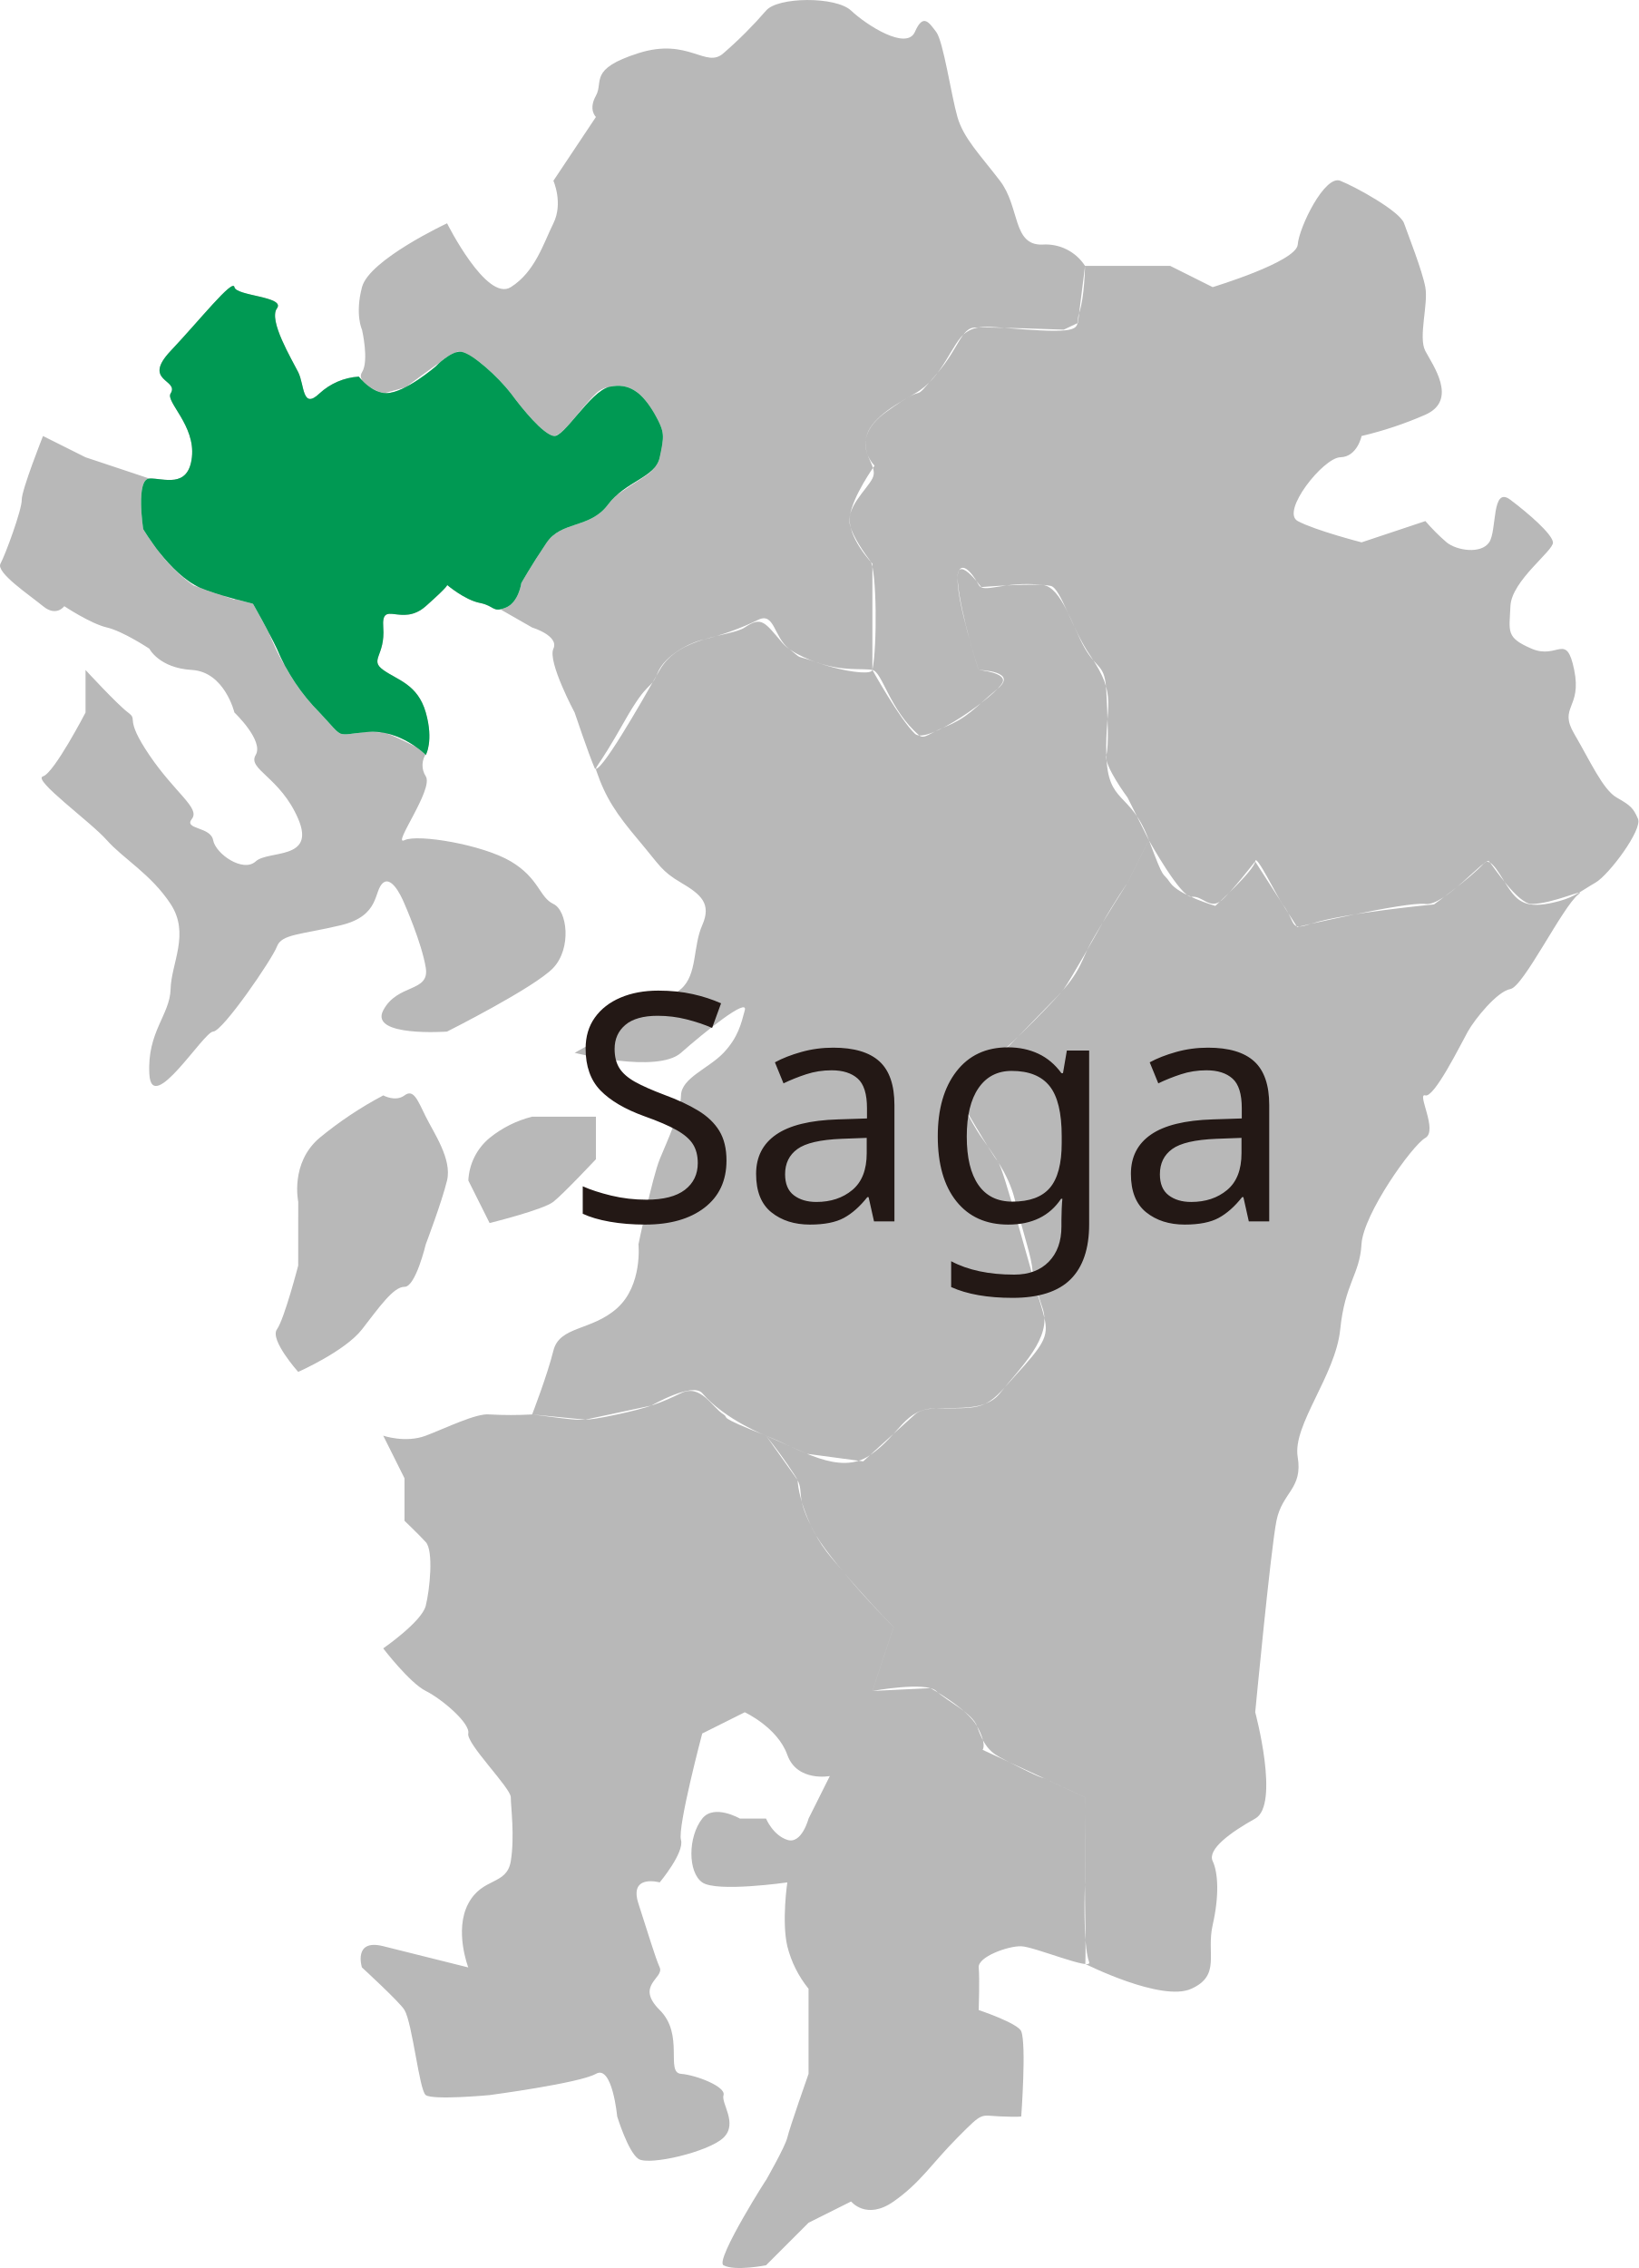
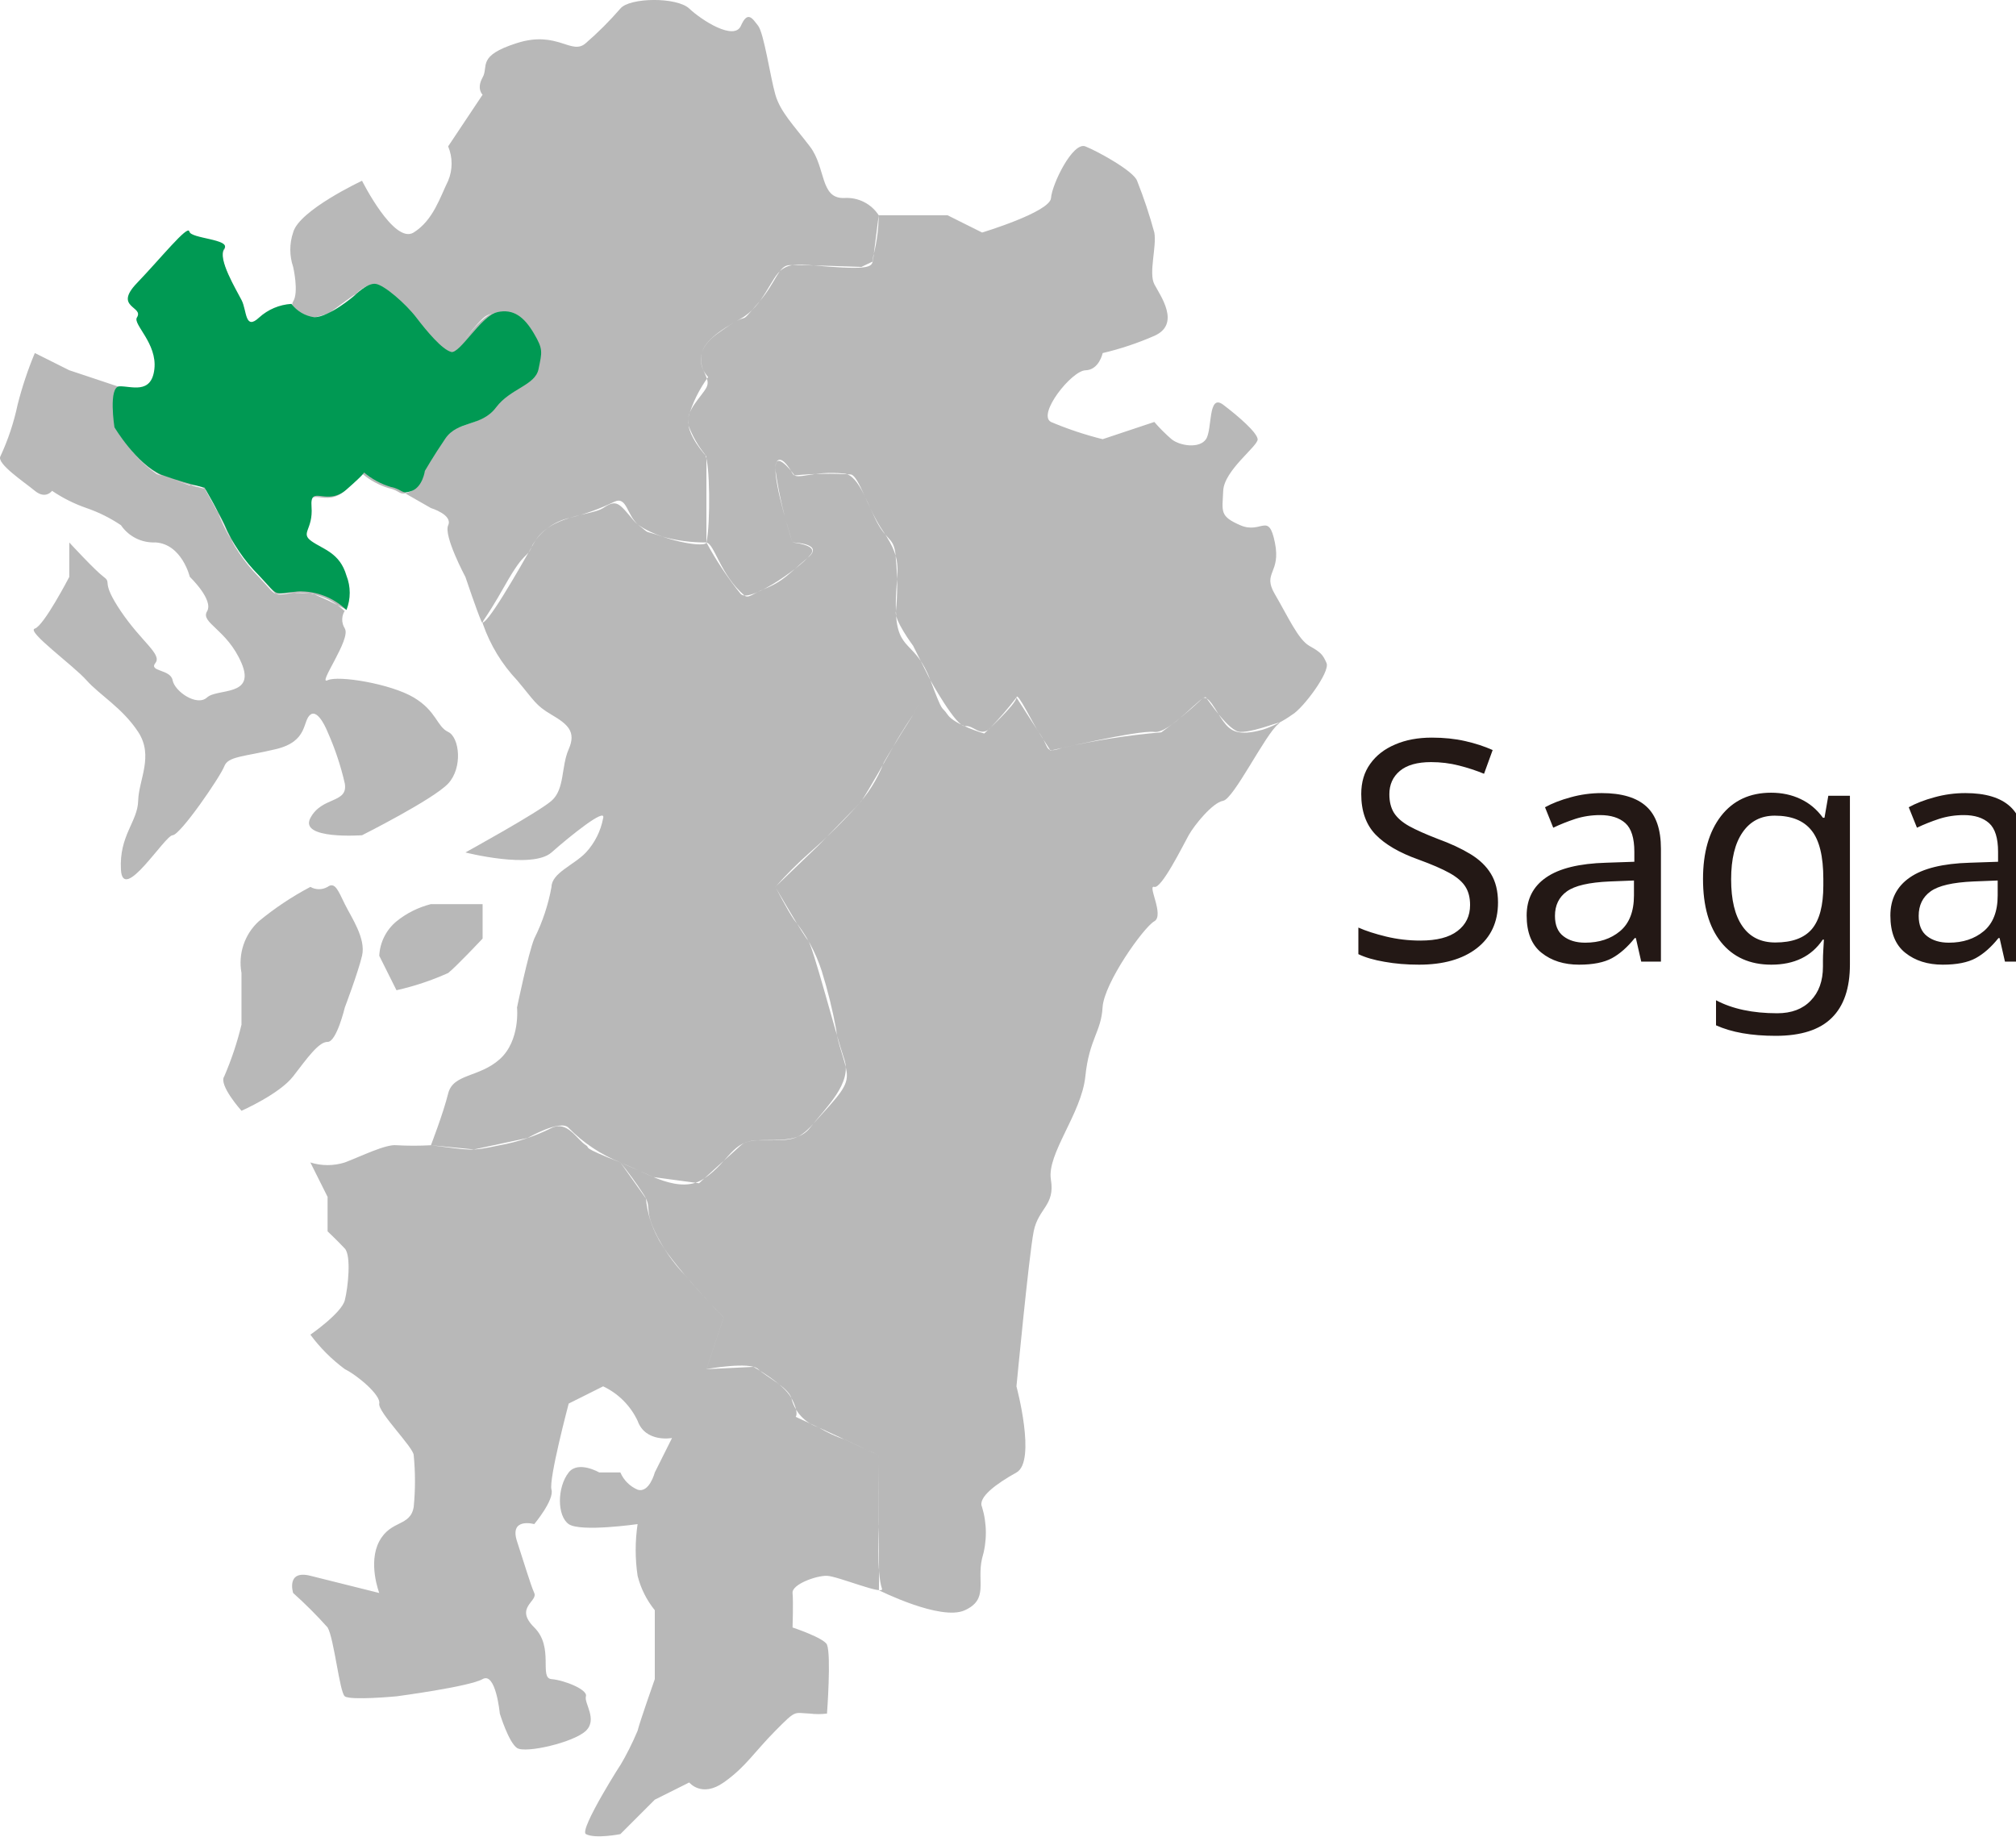
- <svg xmlns="http://www.w3.org/2000/svg" viewBox="0 0 462.678 640.349">
+ <svg xmlns="http://www.w3.org/2000/svg" viewBox="0 0 164.678 150">
  <defs>
-     <style>.a{fill:#4d4d4d;opacity:0.4;}.a,.c{fill-rule:evenodd;}.b{font-size:90px;fill:#231815;font-family:TsukuARdGothic-Bold-83pv-RKSJ-H, Tsukushi A Round Gothic;}.c{fill:#009953;}</style>
+     <style>.a{fill:#4d4d4d;opacity:0.4;}.a,.c{fill-rule:evenodd;}.b{font-size:25.265px;fill:#231815;font-family:TsukuARdGothic-Bold-83pv-RKSJ-H, Tsukushi A Round Gothic;}.c{fill:#009953;}</style>
  </defs>
-   <path class="a" d="M102.227,93.077s-2.041-4.263,0-12.011S126.249,63.05,126.249,63.05,137.421,85.4,144.265,81.066s9.19-12.309,12.011-18.016,0-12.011,0-12.011l12.011-18.016s-2.223-2.041,0-6.005-2.164-7.507,12.011-12.011,19.036,4.5,24.022,0A118.288,118.288,0,0,0,216.33,3c3.243-3.906,19.7-4.082,24.022,0s15.674,11.354,18.017,6,3.964-2.639,6,0,4.264,18.017,6,24.022,6.305,10.568,12.011,18.016,3.484,18.316,12.011,18.017a13.218,13.218,0,0,1,12.011,6.005s-.123,8.955-1.671,13.36c-1.162,3.3,2.137,5.519-11.014,4.862s-17-2.147-20.963.615-6.408,12.751-14.395,17.2-13.354,8.251-13.894,13.236,3.563,7.543,1.883,10.785-7.594,8.214-6.288,13.243c.858,3.3,4.016,7.767,5.758,10.112s1.952,24.091.53,30.694c-.516,2.4-20.387-1.727-25.43-7.673s-5.87-7.53-10.6-4.337c-3.923,2.646-18.5,2.281-24.022,12.01s-17.243,30.3-18.37,27.7c-1.7-3.93-5.652-15.686-5.652-15.686s-7.688-14.356-6-18.016-6.005-6-6.005-6l-8.965-5.124s7.864-11.617,9.847-14.139,6.325-11.128,11.128-10.765,3.946-1.759,12.714-7.941,10.547-5.264,11.87-13.134-6.567-14.957-6.567-14.957-7.387-4.445-12.011,0-9.264,12.011-12.011,12.011c-3.753,0-12.011-12.011-12.011-12.011l-6-6.006s-6.479-7.044-9.57-5.628c-2.625,1.2-14.1,9.855-14.1,9.855l-6.354,1.779s-8.047-2.763-6.006-6.006S102.227,93.077,102.227,93.077ZM330.434,75.061H306.412L304.4,91.177l-3.988,1.9s-21.245-.78-25.142-.61c-3.8.166-4.55,5.85-10.451,12.727-8.932,10.408-.977,1.237-14.694,11.213-10.677,7.765-3.155,15.061-3.155,15.061s-6.109,8.505-6.959,14.166c-.9,5.983,6.352,13.5,6.352,13.5v30.027s7.729,13.92,12.011,18.017c3.408,3.261,23.071-10.876,24.743-14.521,1.259-2.747-6.727-3.5-6.727-3.5.078.361-5.09-15.258-5.929-25-.743-8.633,6.624,1.6,6.624,1.6s15.679-1.284,19.679-.322c2.788.668,5.968,12.169,11.058,19.584,8.029,11.695,4.173,13.954,4.6,28.154.428,14.184,6.757,10,12.011,24.022,4.642,12.38,3.6,8.469,6.006,12.011s12.756,6.561,12.756,6.561,11.087-10.1,11.266-12.567,6.155,9.965,7.791,12.17c4.023,5.418,1.619,7.539,8.114,5.422,9.489-3.1,34.579-5.432,34.579-5.432s10.075-7.231,14.071-11.561c2.119-2.3,4.918,4.122,7.5,7.665s5.321,5.278,13.858,2.932c4.542-1.247,6.39-3.032,10.173-5.19s13.333-14.955,12.01-18.017-2.1-3.782-6-6-7.507-10.333-12.011-18.016,2.223-7.144,0-18.017-4.624-2.826-12.011-6-6.3-4.8-6-12.011,12.251-15.67,12.011-18.016-6.607-7.929-12.011-12.011-3.724,8.645-6.006,12.011-9.128,2.346-12.011,0a56.721,56.721,0,0,1-6-6.006l-18.016,6.006s-13.093-3.366-18.017-6.006,7.208-17.9,12.011-18.016,6.006-6.005,6.006-6.005A104.576,104.576,0,0,0,402.5,117.1c9.369-4.141,2.041-14.11,0-18.016s.9-13.213,0-18.017-4.8-14.591-6-18.016-13.633-10.269-18.017-12.011-11.65,13.149-12.011,18.017-24.021,12.01-24.021,12.01Zm-290,74.323s7.455,12.76,16.188,16.6c4.292,1.888,14.811,4.471,14.811,4.471s4.555,8.034,6.769,12.7a56.068,56.068,0,0,0,12.011,18.016c7.264,7.683,4.143,6.346,13.512,5.5s16.515,6.51,16.515,6.51,2.282-4.023,0-12.011-7.987-9.125-12.01-12.011.6-3.964,0-12.01,5.167.058,12.01-6.006,6.006-6,6.006-6,4.965,4.234,9.228,5.079,3.554,2.815,7.278,1.372,4.466-6.967,4.466-6.967,2.859-5.05,7.023-11.272c4.284-6.4,12.362-4.013,17.465-10.9,4.932-6.654,13.441-7.631,14.594-13.348,1.212-6.005,1.659-6.877-1.576-12.437-3.378-5.806-7.061-8.716-12.6-7.456s-12.935,14.65-15.85,13.888c-3.14-.821-8.358-7.151-12.011-12.011-3.559-4.736-11.03-11.382-14.011-11.753s-7.184,4.105-7.184,4.105-8.6,7.457-13.893,7.558c-4.235.081-7.856-4.667-7.856-4.667a17.976,17.976,0,0,0-11.105,4.757c-4.926,4.68-4.2-2.405-6-6.006s-8.469-14.65-6.006-18.016-11.588-3.484-12.011-6.006-9.846,9.372-18.016,18.017,2.512,8.009,0,12.011c-1.471,2.344,7.026,9.008,6.006,18.016s-8.108,5.83-12.011,6S40.437,149.384,40.437,149.384Zm79.806,69.808a5.763,5.763,0,0,1,.294-6.687s-8.61-4.627-11.493-5.472-12.822.148-12.822.148-10.877-11.528-15.591-18.969c-4.286-6.766-6.03-14.424-8.431-17.064s-6.164-1.912-6.164-1.912L54.648,165.3a44.054,44.054,0,0,1-10.413-10.362c-5.044-6.909-2.062-19.826-2.062-19.826l-18.017-6-12.01-6.005S6.081,138.358,6.14,141.121s-4.624,15.5-6,18.016,8.228,8.891,12.011,12.011,6,0,6,0,7.387,4.926,12.011,6.006,12.011,6,12.011,6,2.762,5.466,12.011,6,12.01,12.011,12.01,12.011,8.407,7.988,6.006,12.011,6.967,6.246,12.011,18.016S75.742,239.97,72.2,243.213s-11.29-2.1-12.011-6-8.407-2.944-6.005-6.006S49.5,224,42.173,213.186s-2.944-9.729-6.006-12.011-12.011-12.011-12.011-12.011v12.011s-8.888,17.113-12.01,18.017,13.392,12.791,18.016,18.016,12.492,9.606,18.016,18.016.182,16.691,0,24.022-6.668,12.07-6,24.022,15.312-11.952,18.016-12.011,16.7-20.48,18.016-24.022,6.669-3.3,18.017-6,9.19-9.853,12.011-12.011,6,6,6,6,4.865,10.991,6,18.017-7.987,4.387-12.01,12.01,18.016,6.006,18.016,6.006,24.86-12.492,30.027-18.016,3.965-16.152,0-18.017-4.023-7.266-12.011-12.011-26.3-7.805-30.027-6S122.525,222.851,120.243,219.192ZM180.3,351.311s1.2,11.53-6.006,18.017-16.274,4.985-18.016,12.01-6.005,18.017-6.005,18.017c14.148,1.73,13.33,2.275,24.021,0,8.768-1.865,12.43-3.3,18.017-6.006s8.741,3.942,12.011,6.006c1.791,1.132-2.507.284,12.01,6,9.486,3.739,20.655,11.425,29.3,5.536s9.726-13.271,18.756-13.271c11.3,0,13.639.423,19.094-5.632,9.233-10.25,12.391-13.231,11.77-18.157-.5-4-3.341-10.432-3.64-14.76s-2.181-8.961-5.049-20.45c-1.853-7.431-6.512-13.266-9.753-18.01-2.284-3.349-6.431-11.343-6.431-11.343l14.979-14.4s5.844-5.929,12.932-13.26,7.04-10.58,9.9-15.682c3.093-5.513,10.231-16.714,10.231-16.714l6-12.011-6-12.011s-6.786-9.125-6.006-12.011.361-10.333,0-18.016-2.521-6.064-6-12.011-6.591-17.438-12.011-18.016c-11.011-1.176-16.579,2.575-18.016,0-3.558-6.376-5.636-5.476-5.931-2.747-.714,6.609,5.931,26.768,5.931,26.768s11.38.279,5.285,5.339c-6.681,5.546-8.193,8.058-15.285,10.938-3.614,1.468-5.431,3.375-6.8,2.2-8.407-7.195-10.406-17.942-13.229-18.482s-8.306.478-15.618-2.11c-7.054-2.5-3.522-.39-8.01-3.928-4.2-3.312-4.045-10.285-8.552-8.15a76.411,76.411,0,0,1-15.594,5.629c-3.756.85-10.818,4.332-12.921,9.493s-2.342,1.195-9.473,13.828c-7.768,13.764-8.255,12.339-7.768,13.764,2.607,7.624,5.691,12.187,11.876,19.518s6.424,8.709,12.011,12.011,8.709,5.888,6,12.011-1.322,13.934-6,18.016-30.028,18.016-30.028,18.016,23.3,5.947,30.028,0,19.036-15.793,18.016-12.011-1.862,7.624-6,12.011-11.891,7.085-12.011,12.011-3.9,12.855-6.006,18.016S180.3,351.311,180.3,351.311Zm-42.038-6s15.133-3.724,18.016-6.006,12.011-12.011,12.011-12.011v-12.01H150.271a31.167,31.167,0,0,0-12.011,6,16.623,16.623,0,0,0-6.006,12.011ZM84.211,357.317s-3.9,15.072-6.006,18.016,6.006,12.011,6.006,12.011,13.213-5.83,18.016-12.011,8.888-12.07,12.011-12.011,6-12.011,6-12.011,4.563-12.011,6.006-18.016-3.724-13.4-6.006-18.016-3.424-7.929-6-6.006-6,0-6,0a106.309,106.309,0,0,0-18.017,12.011c-8.345,7.085-6,18.016-6,18.016Zm276.25,72.065c1.621-8.105,7.507-9.008,6-18.016s10.689-23,12.011-36.033,5.525-15.5,6.006-24.022,14.353-27.986,18.016-30.027-2.522-12.791,0-12.011,10.028-14.474,12.011-18.016,8.287-11.354,12.011-12.011,14.684-23.147,19.206-26.716c2.61-2.06-7.195,2.694-13.2,2.694-3.909,0-10.87-10.685-12.011-12.011s-12.55,12.732-18.016,12.011-36.182,6.51-36.182,6.51l-11.861-18.521s-6.771,8.715-9.507,11.008c-3.291,2.757-5.4-1.431-8.4-1.009s-12.12-16-12.12-16l-6,12.011s-3.854,5.55-7.165,11.509c-1.326,2.387-9.018,16.014-10.851,18.518-1.639,2.237-14.595,15.553-18.017,18.016s-12.011,12.011-12.011,12.011,9.734,16.826,11.341,18.552c1.731,1.859,9.8,33.151,12.681,41.5s-6.3,16.755-12.011,24.021-19.4,1.865-24.021,6.006-14.6,13.242-14.6,13.242l-15.88-2.127-11.556-5.11,8.921,12.556s-.036,5,4.149,13.7c4.092,8.515,22.963,27.788,22.963,27.788l-6,18.016,16.38-.794s10.386,5.674,13.21,10.835,1.519,6.58,1.519,6.58l28.945,13.407s-.12,23.6,0,30.027c.252,13.512.065,17.027.065,17.027s21.555,10.842,29.962,7,4.143-9.853,6.006-18.017,1.56-14.714,0-18.016,4.985-8.105,12.011-12.011,0-30.027,0-30.027S358.84,437.487,360.461,429.382ZM138.26,591.529s25.4-3.366,30.027-6.006,6,12.011,6,12.011,3.062,10.029,6.006,12.011,19.878-1.982,24.022-6-.722-9.666,0-12.011-7.566-5.642-12.011-6.006,1.02-11.048-6.006-18.016,1.323-9.008,0-12.011-3.243-9.547-6-18.016,6-6.006,6-6.006,7.026-8.41,6.006-12.01,6-30.028,6-30.028l12.011-6s9.248,4.264,12.011,12.011,12.011,6,12.011,6l-6.006,12.011s-1.92,7.331-6,6.006-6.006-6.006-6.006-6.006h-7.365s-7.323-4.232-10.651,0c-4.083,5.192-4.083,15.159,0,18.016s24.022,0,24.022,0-1.622,11.049,0,18.017a31.062,31.062,0,0,0,6,12.011v24.021s-5.345,15.19-6,18.017c-.6,2.58-6.184,12.31-6.184,12.31a2.441,2.441,0,0,1,.178-.3c1.323-2.282-14.576,22.643-12.01,24.021,3.255,1.748,12.01,0,12.01,0l12.011-12.011,12.011-6s4.325,5.407,12.011,0,10.63-10.568,18.016-18.016,6.305-6.246,12.011-6.006,6.006,0,6.006,0,1.5-20.268,0-24.022c-.921-2.3-12.011-6-12.011-6s.3-9.008,0-12.011,8.287-6.122,12.011-6,20.089,6.991,19.178,4.492c-1.913-5.243-1.162-22.509-1.162-22.509V507.453l-11.688-5.414s-1.05-.04-9.354-4.333c-4.487-2.317-6.921-2.986-9.422-10.24-1.323-3.83-8.545-7.172-11.574-10.041-2.9-2.741-18.016,0-18.016,0l6-18.016s-8.407-8.585-13.069-14.279c-4.82-5.885-7.17-7.643-10.953-15.748s-.853-8.357-4-13.014a127.87,127.87,0,0,0-8.009-11.008s-11.594-4.5-18.016-12.011c-2.733-3.2-14.348,3.49-14.348,3.49l-18.682,3.988-15.013-1.472a107.879,107.879,0,0,1-12.011,0c-3.724-.422-12.31,3.847-18.017,6s-12.01,0-12.01,0l6,12.011v12.011s3.724,3.542,6,6,1.141,13.513,0,18.017-12.01,12.011-12.01,12.011,7.448,9.729,12.01,12.01,12.612,9.126,12.011,12.011,12.011,15.377,12.011,18.017,1.141,11.049,0,18.016-7.988,4.445-12.011,12.011,0,18.016,0,18.016l-24.021-6c-8.586-2.159-6.006,6-6.006,6s10.683,9.794,12.011,12.011c2.252,3.753,4.179,22.656,6,24.022C122.246,593.03,138.26,591.529,138.26,591.529Z" />
-   <text class="b" transform="translate(159.969 344.846)">Saga</text>
-   <path class="c" d="M40.437,149.384s7.455,12.76,16.188,16.6c4.292,1.888,14.811,4.471,14.811,4.471s4.555,8.034,6.769,12.7a56.068,56.068,0,0,0,12.011,18.016c7.264,7.683,4.143,6.346,13.512,5.5s16.515,6.51,16.515,6.51,2.282-4.023,0-12.011-7.987-9.125-12.01-12.011.6-3.964,0-12.01,5.167.058,12.01-6.006,6.006-6,6.006-6,4.965,4.234,9.228,5.079,3.554,2.815,7.278,1.372,4.466-6.967,4.466-6.967,2.859-5.05,7.023-11.272c4.284-6.4,12.362-4.013,17.465-10.9,4.932-6.654,13.441-7.631,14.594-13.348,1.212-6.005,1.659-6.877-1.576-12.437-3.378-5.806-7.061-8.716-12.6-7.456s-12.935,14.65-15.85,13.888c-3.14-.821-8.358-7.151-12.011-12.011-3.559-4.736-11.03-11.382-14.011-11.753s-7.184,4.105-7.184,4.105-8.6,7.457-13.893,7.558c-4.235.081-7.856-4.667-7.856-4.667a17.976,17.976,0,0,0-11.105,4.757c-4.926,4.68-4.2-2.405-6-6.006s-8.469-14.65-6.006-18.016-11.588-3.484-12.011-6.006-9.846,9.372-18.016,18.017,2.512,8.009,0,12.011c-1.471,2.344,7.026,9.008,6.006,18.016s-8.108,5.83-12.011,6S40.437,149.384,40.437,149.384Z" />
+   <path class="a" d="M23.946,21.8a4.37,4.37,0,0,1,0-2.813c.478-1.815,5.627-4.221,5.627-4.221S32.191,20,33.794,18.99s2.152-2.884,2.813-4.221a3.643,3.643,0,0,0,0-2.813l2.814-4.22s-.521-.478,0-1.407-.507-1.759,2.813-2.814,4.46,1.055,5.627,0A27.745,27.745,0,0,0,50.675.7c.759-.915,4.614-.956,5.627,0s3.671,2.659,4.22,1.407.929-.619,1.407,0,1,4.22,1.407,5.627,1.476,2.475,2.813,4.22.816,4.29,2.814,4.22a3.1,3.1,0,0,1,2.813,1.407,13.451,13.451,0,0,1-.391,3.129c-.272.774.5,1.293-2.58,1.139s-3.982-.5-4.911.144-1.5,2.987-3.372,4.028-3.128,1.933-3.254,3.1.834,1.767.441,2.526-1.779,1.924-1.473,3.1a8.556,8.556,0,0,0,1.349,2.369c.407.55.457,5.643.124,7.19-.121.562-4.776-.4-5.957-1.8S50.377,40.75,49.268,41.5c-.919.62-4.333.534-5.627,2.813s-4.039,7.1-4.3,6.488c-.4-.921-1.324-3.674-1.324-3.674s-1.8-3.363-1.407-4.221S35.2,41.5,35.2,41.5l-2.1-1.2s1.842-2.721,2.306-3.311,1.482-2.607,2.607-2.522.924-.412,2.978-1.86,2.471-1.233,2.781-3.077-1.539-3.5-1.539-3.5-1.73-1.041-2.813,0-2.17,2.814-2.814,2.814c-.879,0-2.813-2.814-2.813-2.814l-1.407-1.406s-1.518-1.65-2.242-1.319c-.615.282-3.3,2.309-3.3,2.309l-1.489.416s-1.885-.647-1.407-1.406S23.946,21.8,23.946,21.8ZM77.4,17.583H71.776L71.3,21.358l-.935.445s-4.976-.183-5.889-.143c-.891.039-1.066,1.371-2.448,2.981-2.092,2.438-.229.29-3.442,2.627-2.5,1.819-.739,3.528-.739,3.528a10.551,10.551,0,0,0-1.63,3.318c-.21,1.4,1.488,3.163,1.488,3.163v7.034a27.3,27.3,0,0,0,2.813,4.221c.8.764,5.4-2.548,5.8-3.4.3-.643-1.576-.819-1.576-.819a32.849,32.849,0,0,1-1.388-5.856c-.175-2.022,1.551.376,1.551.376a28.747,28.747,0,0,1,4.61-.075c.653.156,1.4,2.85,2.59,4.587,1.881,2.74.978,3.269,1.078,6.595S74.766,52.282,76,55.565c1.088,2.9.845,1.984,1.407,2.814s2.988,1.537,2.988,1.537,2.6-2.367,2.639-2.944,1.442,2.334,1.825,2.851c.943,1.269.38,1.766,1.9,1.27a57.73,57.73,0,0,1,8.1-1.272,30.158,30.158,0,0,0,3.3-2.709c.5-.538,1.152.966,1.757,1.8s1.247,1.236,3.247.687a8.886,8.886,0,0,0,2.382-1.216c.886-.506,3.124-3.5,2.814-4.22s-.493-.887-1.407-1.407-1.758-2.421-2.813-4.22.52-1.674,0-4.221-1.084-.662-2.814-1.407-1.477-1.125-1.407-2.813,2.87-3.671,2.814-4.22-1.548-1.858-2.814-2.814-.872,2.025-1.406,2.814-2.139.549-2.814,0a13.36,13.36,0,0,1-1.407-1.407l-4.22,1.407a28.407,28.407,0,0,1-4.22-1.407c-1.154-.618,1.688-4.193,2.813-4.22s1.407-1.407,1.407-1.407a24.486,24.486,0,0,0,4.22-1.407c2.195-.97.478-3.3,0-4.22s.211-3.1,0-4.22a39.1,39.1,0,0,0-1.406-4.221c-.282-.8-3.194-2.4-4.221-2.813s-2.729,3.08-2.813,4.22-5.627,2.814-5.627,2.814ZM9.472,34.993s1.747,2.989,3.792,3.889a31.379,31.379,0,0,0,3.47,1.047S17.8,41.811,18.319,42.9a13.139,13.139,0,0,0,2.814,4.221c1.7,1.8.97,1.486,3.165,1.288a5.334,5.334,0,0,1,3.869,1.525,3.874,3.874,0,0,0,0-2.813c-.535-1.871-1.871-2.138-2.814-2.814s.141-.929,0-2.813,1.211.014,2.814-1.407,1.406-1.407,1.406-1.407a6.081,6.081,0,0,0,2.162,1.19c1,.2.833.659,1.7.321s1.046-1.632,1.046-1.632.67-1.183,1.645-2.64c1-1.5,2.9-.94,4.091-2.553,1.156-1.558,3.149-1.787,3.419-3.126.284-1.407.389-1.611-.369-2.914-.791-1.36-1.654-2.041-2.952-1.746s-3.03,3.432-3.713,3.253c-.735-.192-1.958-1.675-2.813-2.814-.834-1.109-2.584-2.666-3.282-2.753s-1.683.962-1.683.962S26.814,25.979,25.574,26a2.781,2.781,0,0,1-1.84-1.093,4.211,4.211,0,0,0-2.6,1.114c-1.154,1.1-.985-.563-1.407-1.406s-1.984-3.432-1.407-4.221-2.714-.816-2.813-1.406-2.307,2.2-4.22,4.22.588,1.876,0,2.813c-.345.549,1.645,2.111,1.406,4.221s-1.9,1.365-2.813,1.406S9.472,34.993,9.472,34.993Zm18.7,16.352a1.349,1.349,0,0,1,.068-1.566A25.7,25.7,0,0,0,25.543,48.5a14.233,14.233,0,0,0-3,.035,40.429,40.429,0,0,1-3.652-4.444c-1-1.585-1.413-3.379-1.975-4a1.671,1.671,0,0,0-1.444-.448L12.8,38.722a10.314,10.314,0,0,1-2.439-2.428c-1.182-1.618-.483-4.644-.483-4.644l-4.22-1.406L2.845,28.837a30.12,30.12,0,0,0-1.407,4.22,19.589,19.589,0,0,1-1.406,4.22c-.324.591,1.927,2.083,2.813,2.814s1.407,0,1.407,0A11.977,11.977,0,0,0,7.065,41.5,11.98,11.98,0,0,1,9.879,42.9a3.229,3.229,0,0,0,2.813,1.407c2.167.127,2.814,2.814,2.814,2.814S17.475,49,16.913,49.938s1.632,1.463,2.813,4.221-1.984,2.053-2.813,2.813-2.645-.492-2.814-1.407-1.969-.689-1.407-1.406-1.1-1.689-2.813-4.221-.69-2.279-1.407-2.813-2.813-2.814-2.813-2.814v2.814s-2.082,4.008-2.814,4.22,3.137,3,4.22,4.22,2.927,2.251,4.221,4.221.042,3.909,0,5.627S9.724,68.24,9.879,71.04s3.587-2.8,4.22-2.814,3.911-4.8,4.22-5.627,1.562-.773,4.221-1.407,2.152-2.308,2.813-2.813,1.407,1.407,1.407,1.407a22.832,22.832,0,0,1,1.407,4.22c.267,1.646-1.871,1.027-2.814,2.813s4.22,1.407,4.22,1.407,5.824-2.926,7.034-4.22.929-3.784,0-4.22-.942-1.7-2.813-2.814-6.162-1.828-7.034-1.407S28.7,52.2,28.167,51.345ZM42.234,82.294s.282,2.7-1.407,4.22-3.812,1.168-4.22,2.813S35.2,93.548,35.2,93.548c3.315.405,3.123.533,5.627,0a15.55,15.55,0,0,0,4.221-1.407c1.308-.633,2.047.923,2.813,1.407.42.265-.587.066,2.814,1.407,2.222.875,4.838,2.676,6.864,1.3s2.278-3.109,4.393-3.109c2.647,0,3.195.1,4.473-1.319,2.163-2.4,2.9-3.1,2.757-4.253-.118-.938-.783-2.444-.853-3.457a41.445,41.445,0,0,0-1.182-4.791A13.2,13.2,0,0,0,64.842,75.1c-.535-.784-1.506-2.657-1.506-2.657l3.508-3.372s1.369-1.389,3.03-3.106a11.07,11.07,0,0,0,2.319-3.674c.725-1.291,2.4-3.915,2.4-3.915L76,55.565,74.59,52.752S73,50.614,73.183,49.938a21.4,21.4,0,0,0,0-4.22c-.085-1.8-.591-1.421-1.407-2.814s-1.544-4.084-2.813-4.22c-2.58-.275-3.884.6-4.221,0-.833-1.493-1.32-1.283-1.389-.643-.167,1.548,1.389,6.27,1.389,6.27s2.666.066,1.238,1.251c-1.565,1.3-1.919,1.887-3.58,2.562-.847.344-1.272.791-1.592.517-1.97-1.686-2.438-4.2-3.1-4.33a12.947,12.947,0,0,1-3.659-.494c-1.652-.585-.825-.091-1.876-.92-.984-.776-.948-2.409-2-1.909a17.943,17.943,0,0,1-3.653,1.318,4.691,4.691,0,0,0-3.027,2.224c-.492,1.209-.549.28-2.219,3.239-1.82,3.224-1.934,2.891-1.82,3.224a12.821,12.821,0,0,0,2.782,4.572c1.449,1.718,1.5,2.04,2.814,2.814s2.04,1.379,1.407,2.813-.31,3.264-1.407,4.221-7.034,4.22-7.034,4.22,5.458,1.393,7.034,0,4.459-3.7,4.22-2.814a5.629,5.629,0,0,1-1.407,2.814c-.97,1.028-2.785,1.659-2.813,2.813a15.635,15.635,0,0,1-1.407,4.221C43.149,77.876,42.234,82.294,42.234,82.294Zm-9.847-1.407a22.072,22.072,0,0,0,4.22-1.407c.675-.534,2.814-2.813,2.814-2.813V73.853H35.2a7.309,7.309,0,0,0-2.813,1.407,3.893,3.893,0,0,0-1.407,2.813ZM19.726,83.7a26,26,0,0,1-1.407,4.221c-.492.689,1.407,2.813,1.407,2.813s3.1-1.365,4.22-2.813,2.082-2.828,2.814-2.814,1.407-2.813,1.407-2.813,1.069-2.814,1.406-4.221-.872-3.137-1.406-4.22-.8-1.857-1.407-1.407a1.414,1.414,0,0,1-1.407,0,24.894,24.894,0,0,0-4.22,2.814,4.606,4.606,0,0,0-1.407,4.22Zm64.711,16.882c.38-1.9,1.758-2.111,1.407-4.221s2.5-5.388,2.813-8.44,1.294-3.63,1.407-5.627,3.362-6.556,4.22-7.034-.59-3,0-2.814,2.349-3.39,2.814-4.22,1.941-2.659,2.813-2.813,3.44-5.423,4.5-6.259c.612-.482-1.685.632-3.092.632-.916,0-2.546-2.5-2.813-2.814s-2.94,2.983-4.221,2.814-8.475,1.524-8.475,1.524L83.03,56.972A27.917,27.917,0,0,1,80.8,59.551c-.77.645-1.264-.336-1.968-.237S76,55.565,76,55.565L74.59,58.379s-.9,1.3-1.679,2.7c-.31.559-2.112,3.751-2.542,4.338a45.842,45.842,0,0,1-4.22,4.22,32.213,32.213,0,0,0-2.813,2.813s2.28,3.942,2.656,4.346c.406.436,2.3,7.766,2.971,9.722s-1.477,3.925-2.814,5.627-4.544.437-5.627,1.407-3.421,3.1-3.421,3.1l-3.719-.5-2.707-1.2L52.764,97.9a8.217,8.217,0,0,0,.972,3.21c.959,2,5.379,6.509,5.379,6.509l-1.406,4.221,3.837-.187s2.433,1.33,3.094,2.539.356,1.541.356,1.541l6.78,3.14s-.028,5.529,0,7.034c.059,3.165.015,3.989.015,3.989s5.05,2.539,7.019,1.638.97-2.308,1.407-4.22a7.27,7.27,0,0,0,0-4.22c-.366-.774,1.167-1.9,2.813-2.814s0-7.034,0-7.034S84.057,102.48,84.437,100.582Zm-52.05,37.982s5.951-.788,7.034-1.407,1.406,2.814,1.406,2.814.718,2.349,1.407,2.813,4.657-.464,5.627-1.406-.169-2.265,0-2.814-1.772-1.322-2.813-1.407.239-2.588-1.407-4.22.31-2.11,0-2.814-.76-2.236-1.407-4.22,1.407-1.407,1.407-1.407,1.646-1.97,1.407-2.813,1.407-7.034,1.407-7.034l2.813-1.407a5.9,5.9,0,0,1,2.814,2.814c.647,1.815,2.813,1.407,2.813,1.407l-1.407,2.813s-.45,1.717-1.406,1.407a2.666,2.666,0,0,1-1.407-1.407H48.949s-1.715-.991-2.494,0c-.957,1.216-.957,3.551,0,4.22s5.627,0,5.627,0a14.4,14.4,0,0,0,0,4.221,7.264,7.264,0,0,0,1.406,2.813v5.627s-1.252,3.558-1.406,4.221a23.451,23.451,0,0,1-1.449,2.883.6.6,0,0,1,.042-.07c.31-.534-3.415,5.3-2.814,5.627.763.409,2.814,0,2.814,0l2.813-2.813L56.3,145.6s1.013,1.266,2.813,0,2.49-2.476,4.221-4.22,1.476-1.464,2.813-1.407a5.831,5.831,0,0,0,1.407,0s.352-4.748,0-5.627c-.216-.54-2.814-1.407-2.814-1.407s.07-2.11,0-2.814,1.942-1.434,2.814-1.406,4.706,1.637,4.492,1.052c-.448-1.228-.272-5.273-.272-5.273v-5.627L69.038,117.6a11.033,11.033,0,0,1-2.191-1.015,3.316,3.316,0,0,1-2.207-2.4c-.31-.9-2-1.68-2.711-2.352-.678-.643-4.22,0-4.22,0l1.406-4.221s-1.969-2.011-3.061-3.344a13.637,13.637,0,0,1-2.566-3.689c-.886-1.9-.2-1.958-.937-3.049a30.062,30.062,0,0,0-1.876-2.578,12.317,12.317,0,0,1-4.22-2.814c-.641-.749-3.362.817-3.362.817l-4.376.935L35.2,93.548a25.224,25.224,0,0,1-2.813,0c-.872-.1-2.884.9-4.22,1.407a4.685,4.685,0,0,1-2.814,0l1.407,2.813v2.814s.872.829,1.407,1.406.267,3.166,0,4.221-2.814,2.813-2.814,2.813a13.42,13.42,0,0,0,2.814,2.814c1.069.534,2.954,2.137,2.813,2.813s2.814,3.6,2.814,4.22a21.576,21.576,0,0,1,0,4.221c-.267,1.632-1.871,1.041-2.814,2.813s0,4.22,0,4.22l-5.627-1.406c-2.011-.506-1.407,1.406-1.407,1.406a35.482,35.482,0,0,1,2.814,2.814c.527.879.979,5.307,1.407,5.627C28.636,138.916,32.387,138.564,32.387,138.564Z" />
+   <text class="b" transform="translate(109.678 78.549)">Saga</text>
+   <path class="c" d="M9.348,34.9s1.77,2.986,3.844,3.885a32.152,32.152,0,0,0,3.518,1.047s1.082,1.88,1.607,2.972a13.108,13.108,0,0,0,2.853,4.217c1.725,1.8.984,1.485,3.209,1.287A5.438,5.438,0,0,1,28.3,49.828a3.814,3.814,0,0,0,0-2.81c-.542-1.87-1.9-2.136-2.852-2.811s.142-.928,0-2.811,1.227.014,2.852-1.406,1.426-1.405,1.426-1.405a6.19,6.19,0,0,0,2.192,1.189c1.013.2.844.658,1.728.321s1.061-1.631,1.061-1.631.679-1.182,1.668-2.638c1.017-1.5,2.936-.939,4.148-2.55,1.171-1.557,3.192-1.786,3.466-3.124.288-1.405.394-1.609-.374-2.91-.8-1.359-1.678-2.04-2.993-1.745s-3.072,3.428-3.764,3.25c-.746-.192-1.985-1.674-2.853-2.811-.845-1.108-2.62-2.663-3.328-2.75s-1.706.96-1.706.96-2.043,1.745-3.3,1.769a2.824,2.824,0,0,1-1.866-1.092,4.306,4.306,0,0,0-2.637,1.113c-1.17,1.095-1-.563-1.426-1.405s-2.012-3.429-1.427-4.217-2.752-.815-2.852-1.405-2.338,2.193-4.279,4.216.6,1.875,0,2.811c-.349.549,1.669,2.108,1.426,4.216s-1.925,1.365-2.852,1.406S9.348,34.9,9.348,34.9Z" />
</svg>
